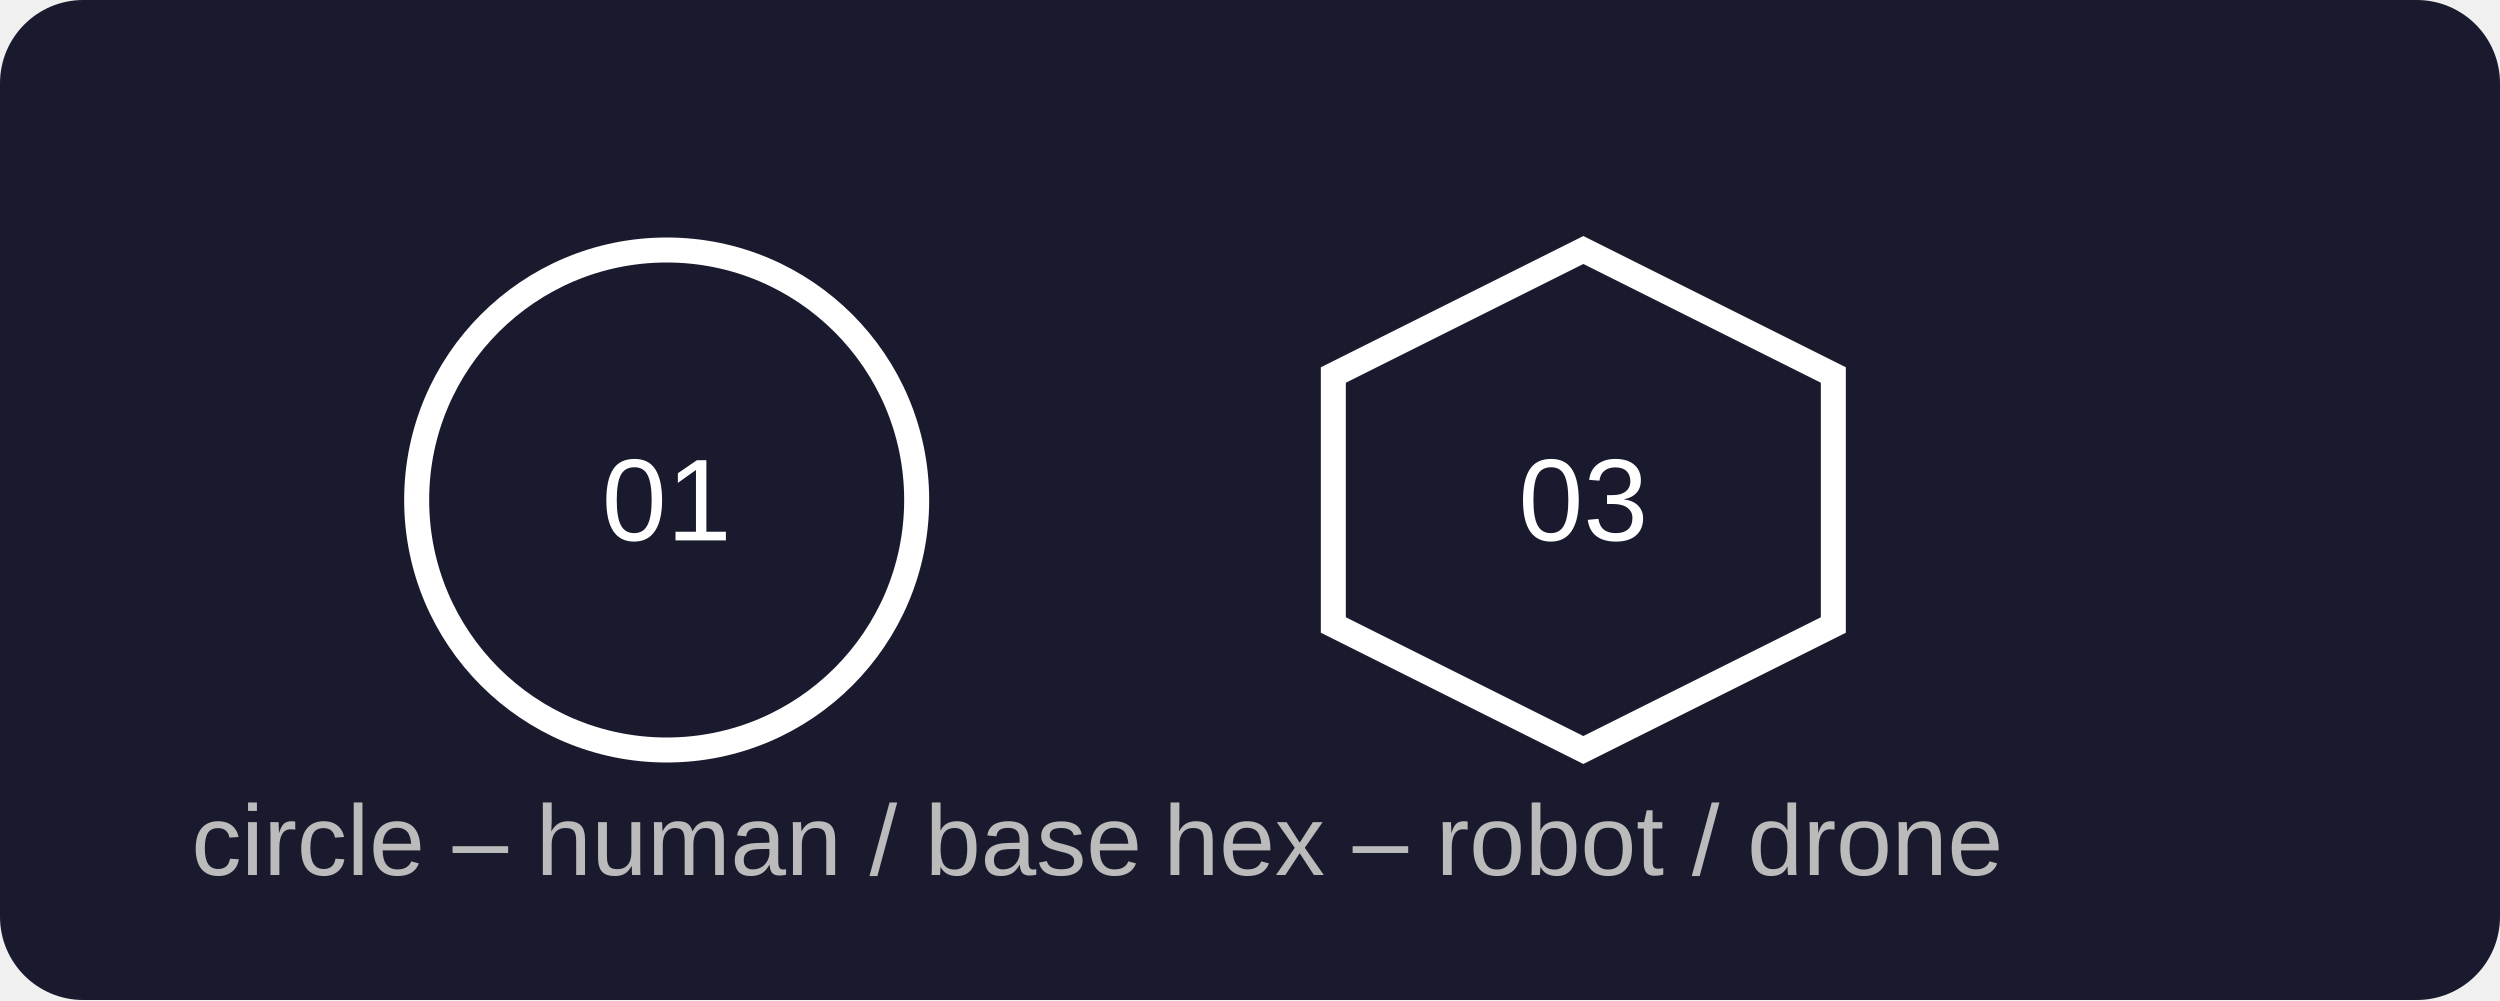
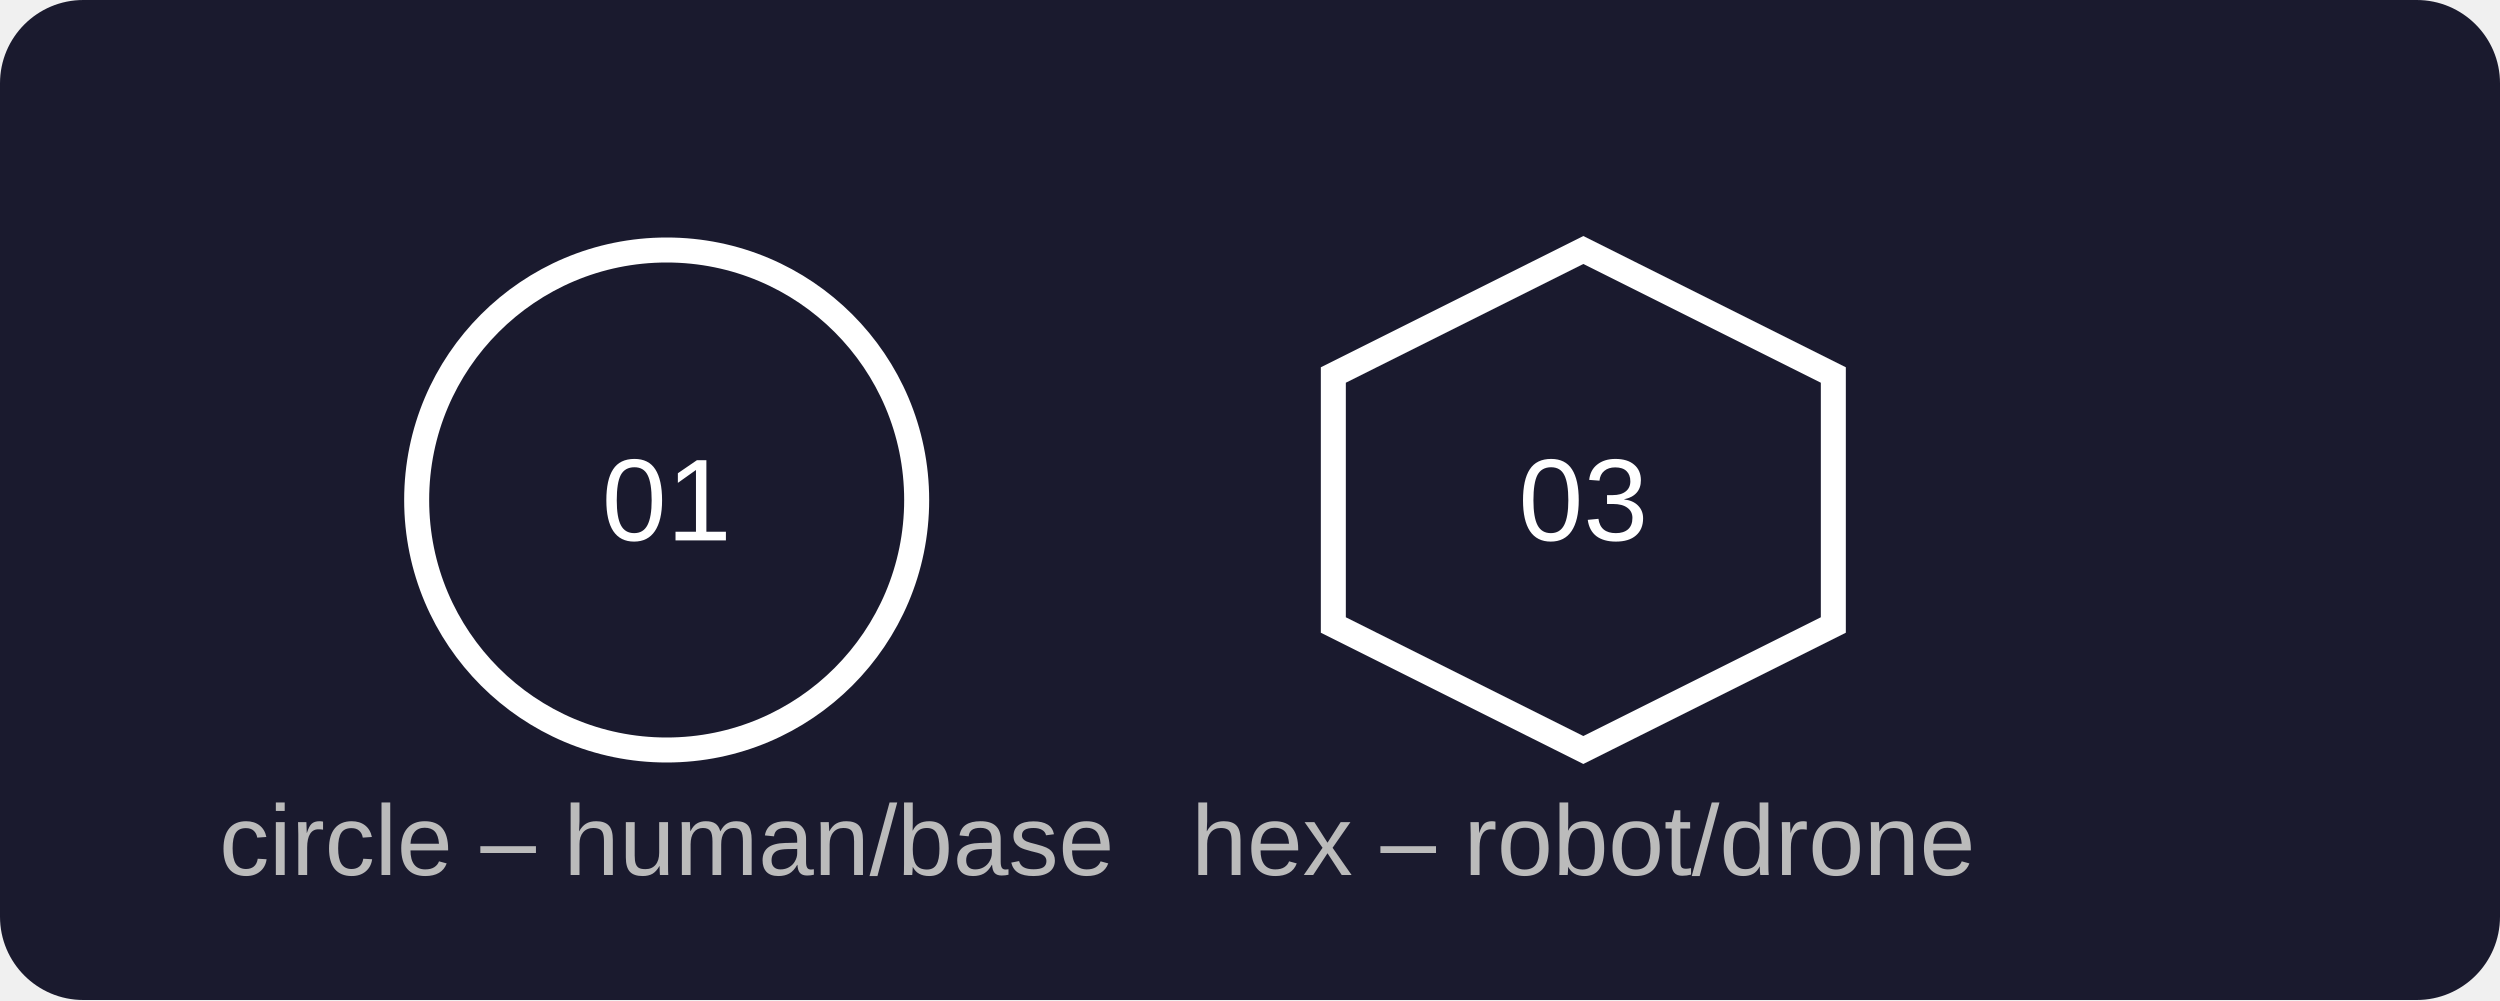
<svg xmlns="http://www.w3.org/2000/svg" viewBox="0 0 300 120" width="300" height="120">
  <defs>
    <style>
      .bg { fill: #1a1a2e; }
      .circle-sym { fill: none; stroke: #ffffff; stroke-width: 3; }
      .hex-sym { fill: none; stroke: #ffffff; stroke-width: 3; }
      .text { fill: #ffffff; font-family: 'Arial', sans-serif; font-size: 14px; text-anchor: middle; dominant-baseline: central; }
      .label { fill: #bbbbbb; font-family: 'Arial', sans-serif; font-size: 12px; text-anchor: middle; }
    </style>
  </defs>
  <rect class="bg" x="0" y="0" width="300" height="120" rx="10" ry="10" />
  <circle class="circle-sym" cx="80" cy="60" r="30" />
  <text class="text" x="80" y="60">01</text>
-   <text class="label" x="80" y="105">circle – human / base </text>
+   <text class="label" x="80" y="105">circle – human/base </text>
  <polygon class="hex-sym" points="190,30 220,45 220,75 190,90 160,75 160,45" />
  <text class="text" x="190" y="60">03</text>
-   <text class="label" x="190" y="105">hex – robot / drone </text>
+   <text class="label" x="190" y="105">hex – robot/drone </text>
</svg>
